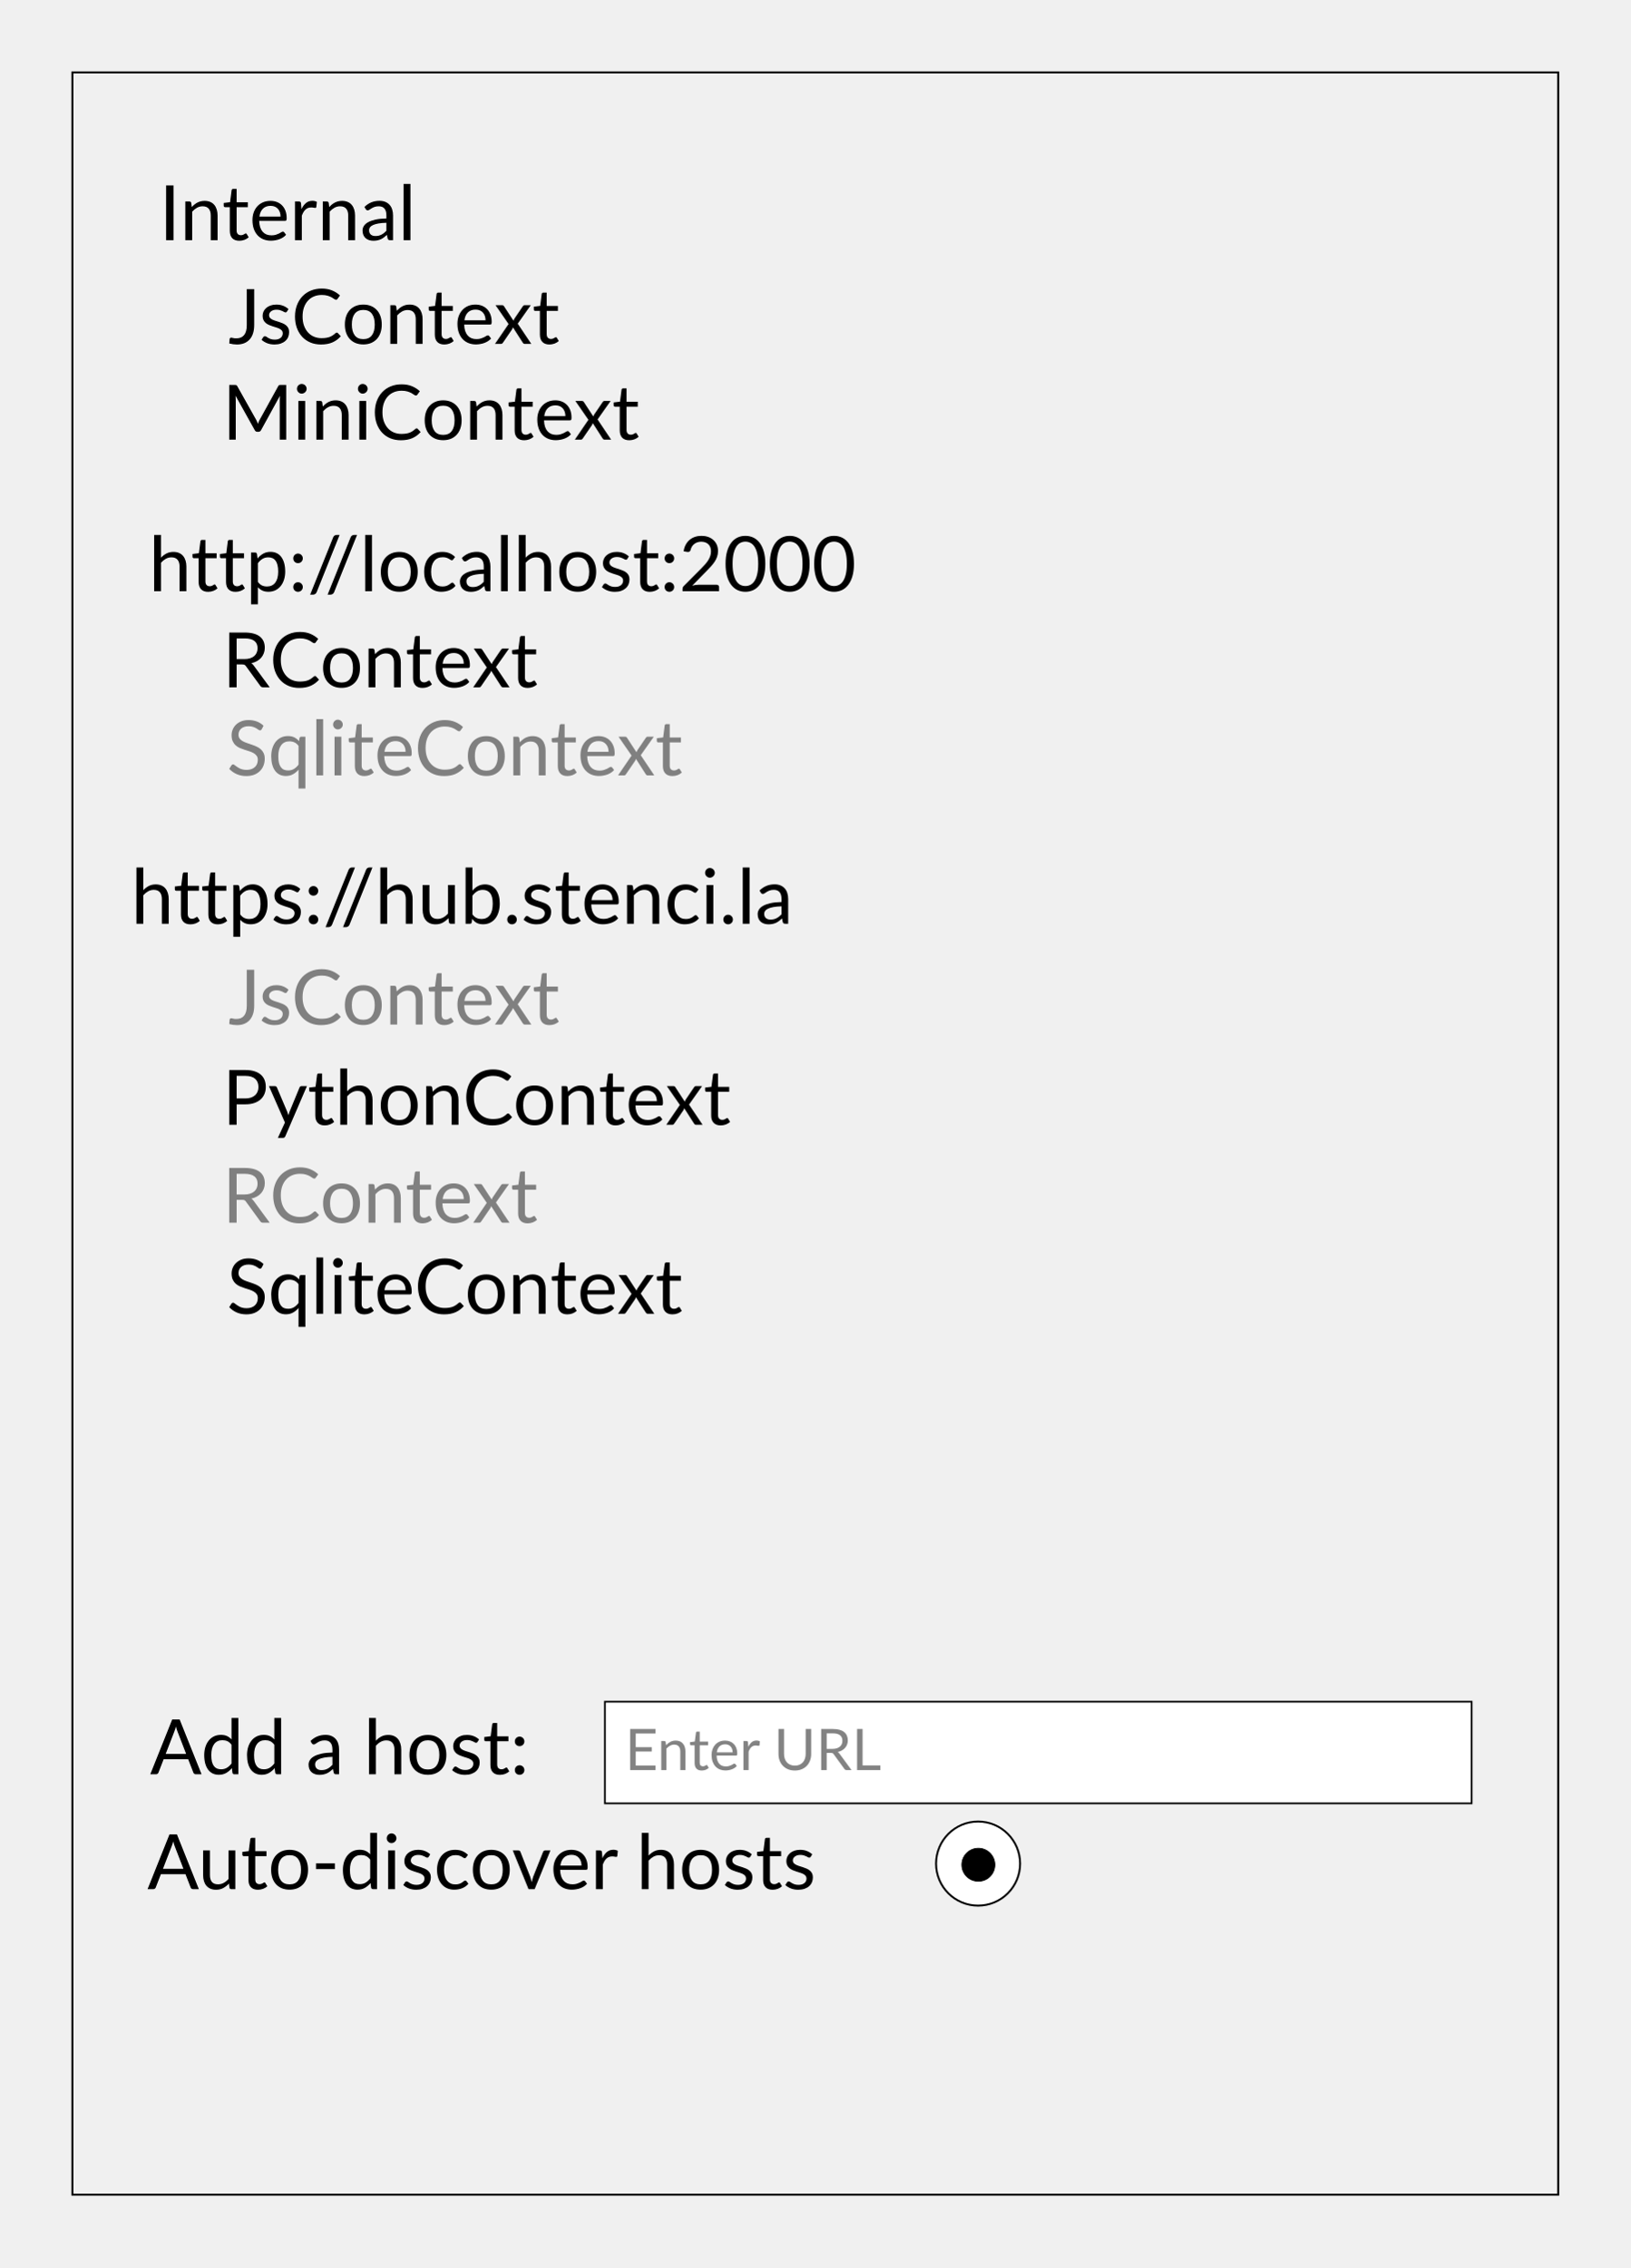
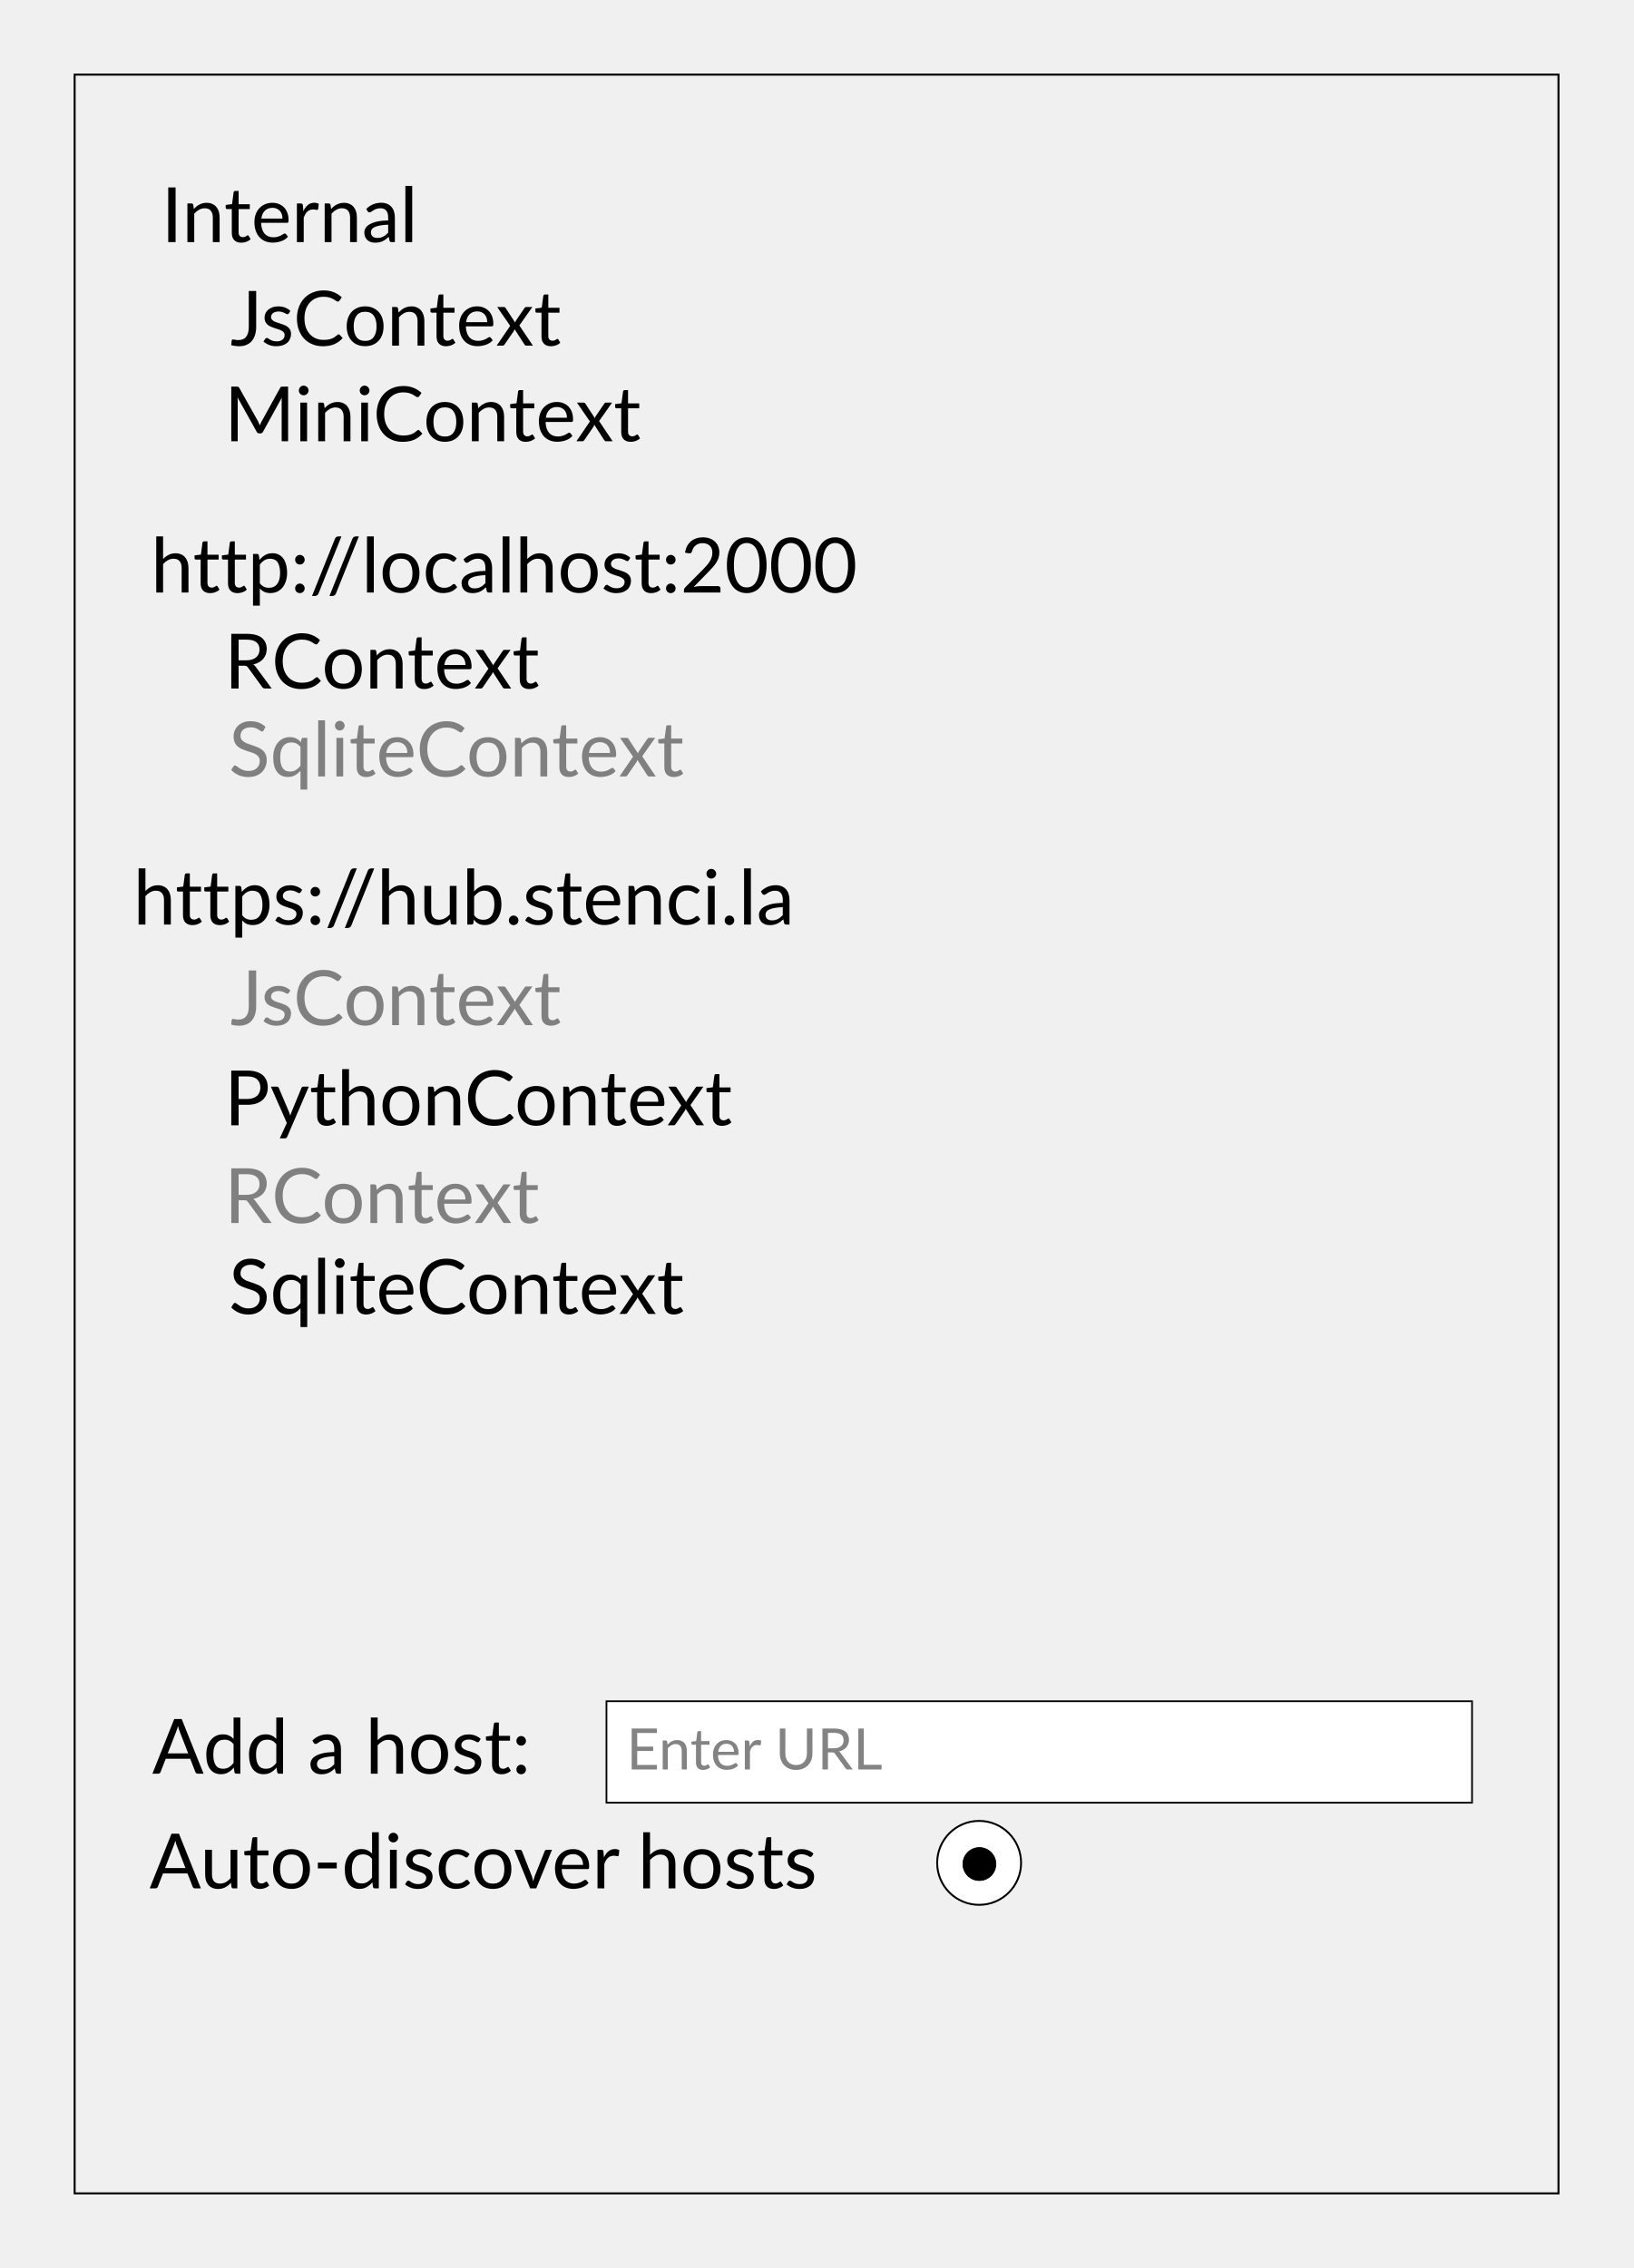
- <svg xmlns="http://www.w3.org/2000/svg" width="228.378mm" height="317.44mm" viewBox="0 0 809.214 1124.787" id="svg2" version="1.1">
+ <svg xmlns="http://www.w3.org/2000/svg" width="110.905mm" height="154.032mm" viewBox="0 0 392.97 545.782" id="svg2" version="1.1">
  <defs id="defs4" />
-   <g id="layer1" transform="translate(29.86436,34.97457)">
-     <text xml:space="preserve" style="font-style:normal;font-variant:normal;font-weight:normal;font-stretch:normal;font-size:37.918px;line-height:125%;font-family:Lato;-inkscape-font-specification:'Lato, Normal';text-align:start;letter-spacing:0px;word-spacing:0px;writing-mode:lr-tb;text-anchor:start;fill:#000000;fill-opacity:1;stroke:none;stroke-width:1px;stroke-linecap:butt;stroke-linejoin:miter;stroke-opacity:1" x="49.102" y="84.179" id="text4153">
-       <tspan id="tspan4155" x="49.102" y="84.179">Internal</tspan>
+   <g id="layer1" transform="translate(12.14783,17.25803)">
+     <text xml:space="preserve" style="font-style:normal;font-variant:normal;font-weight:normal;font-stretch:normal;font-size:18.361px;line-height:125%;font-family:Lato;-inkscape-font-specification:'Lato, Normal';text-align:start;letter-spacing:0px;word-spacing:0px;writing-mode:lr-tb;text-anchor:start;fill:#000000;fill-opacity:1;stroke:none;stroke-width:1px;stroke-linecap:butt;stroke-linejoin:miter;stroke-opacity:1" x="26.649" y="40.999" id="text4153">
+       <tspan id="tspan4155" x="26.649" y="40.999">Internal</tspan>
    </text>
-     <text xml:space="preserve" style="font-style:normal;font-variant:normal;font-weight:normal;font-stretch:normal;font-size:37.918px;line-height:125%;font-family:Lato;-inkscape-font-specification:'Lato, Normal';text-align:start;letter-spacing:0px;word-spacing:0px;writing-mode:lr-tb;text-anchor:start;fill:#000000;fill-opacity:1;stroke:none;stroke-width:1px;stroke-linecap:butt;stroke-linejoin:miter;stroke-opacity:1" x="80.425" y="183.155" id="text4157">
-       <tspan id="tspan4159" x="80.425" y="183.155">MiniContext</tspan>
+     <text xml:space="preserve" style="font-style:normal;font-variant:normal;font-weight:normal;font-stretch:normal;font-size:18.361px;line-height:125%;font-family:Lato;-inkscape-font-specification:'Lato, Normal';text-align:start;letter-spacing:0px;word-spacing:0px;writing-mode:lr-tb;text-anchor:start;fill:#000000;fill-opacity:1;stroke:none;stroke-width:1px;stroke-linecap:butt;stroke-linejoin:miter;stroke-opacity:1" x="41.817" y="88.927" id="text4157">
+       <tspan id="tspan4159" x="41.817" y="88.927">MiniContext</tspan>
    </text>
-     <text xml:space="preserve" style="font-style:normal;font-variant:normal;font-weight:normal;font-stretch:normal;font-size:37.918px;line-height:125%;font-family:Lato;-inkscape-font-specification:'Lato, Normal';text-align:start;letter-spacing:0px;word-spacing:0px;writing-mode:lr-tb;text-anchor:start;fill:#000000;fill-opacity:1;stroke:none;stroke-width:1px;stroke-linecap:butt;stroke-linejoin:miter;stroke-opacity:1" x="83.439" y="135.639" id="text4157-6">
-       <tspan id="tspan4159-7" x="83.439" y="135.639">JsContext</tspan>
+     <text xml:space="preserve" style="font-style:normal;font-variant:normal;font-weight:normal;font-stretch:normal;font-size:18.361px;line-height:125%;font-family:Lato;-inkscape-font-specification:'Lato, Normal';text-align:start;letter-spacing:0px;word-spacing:0px;writing-mode:lr-tb;text-anchor:start;fill:#000000;fill-opacity:1;stroke:none;stroke-width:1px;stroke-linecap:butt;stroke-linejoin:miter;stroke-opacity:1" x="43.276" y="65.918" id="text4157-6">
+       <tspan id="tspan4159-7" x="43.276" y="65.918">JsContext</tspan>
    </text>
-     <text xml:space="preserve" style="font-style:normal;font-variant:normal;font-weight:normal;font-stretch:normal;font-size:37.918px;line-height:125%;font-family:Lato;-inkscape-font-specification:'Lato, Normal';text-align:start;letter-spacing:0px;word-spacing:0px;writing-mode:lr-tb;text-anchor:start;fill:#000000;fill-opacity:1;stroke:none;stroke-width:1px;stroke-linecap:butt;stroke-linejoin:miter;stroke-opacity:1" x="43.958" y="258.348" id="text4153-7">
-       <tspan id="tspan4155-5" x="43.958" y="258.348">http://localhost:2000</tspan>
+     <text xml:space="preserve" style="font-style:normal;font-variant:normal;font-weight:normal;font-stretch:normal;font-size:18.361px;line-height:125%;font-family:Lato;-inkscape-font-specification:'Lato, Normal';text-align:start;letter-spacing:0px;word-spacing:0px;writing-mode:lr-tb;text-anchor:start;fill:#000000;fill-opacity:1;stroke:none;stroke-width:1px;stroke-linecap:butt;stroke-linejoin:miter;stroke-opacity:1" x="24.158" y="125.339" id="text4153-7">
+       <tspan id="tspan4155-5" x="24.158" y="125.339">http://localhost:2000</tspan>
    </text>
-     <text xml:space="preserve" style="font-style:normal;font-variant:normal;font-weight:normal;font-stretch:normal;font-size:37.918px;line-height:125%;font-family:Lato;-inkscape-font-specification:'Lato, Normal';text-align:start;letter-spacing:0px;word-spacing:0px;writing-mode:lr-tb;text-anchor:start;fill:#808080;fill-opacity:1;stroke:none;stroke-width:1px;stroke-linecap:butt;stroke-linejoin:miter;stroke-opacity:1" x="82.643" y="349.741" id="text4157-8">
-       <tspan id="tspan4159-70" x="82.643" y="349.741">SqliteContext</tspan>
+     <text xml:space="preserve" style="font-style:normal;font-variant:normal;font-weight:normal;font-stretch:normal;font-size:18.361px;line-height:125%;font-family:Lato;-inkscape-font-specification:'Lato, Normal';text-align:start;letter-spacing:0px;word-spacing:0px;writing-mode:lr-tb;text-anchor:start;fill:#808080;fill-opacity:1;stroke:none;stroke-width:1px;stroke-linecap:butt;stroke-linejoin:miter;stroke-opacity:1" x="42.891" y="169.595" id="text4157-8">
+       <tspan id="tspan4159-70" x="42.891" y="169.595">SqliteContext</tspan>
    </text>
-     <text xml:space="preserve" style="font-style:normal;font-variant:normal;font-weight:normal;font-stretch:normal;font-size:37.918px;line-height:125%;font-family:Lato;-inkscape-font-specification:'Lato, Normal';text-align:start;letter-spacing:0px;word-spacing:0px;writing-mode:lr-tb;text-anchor:start;fill:#000000;fill-opacity:1;stroke:none;stroke-width:1px;stroke-linecap:butt;stroke-linejoin:miter;stroke-opacity:1" x="80.425" y="306.017" id="text4157-6-4">
-       <tspan id="tspan4159-7-8" x="80.425" y="306.017">RContext</tspan>
+     <text xml:space="preserve" style="font-style:normal;font-variant:normal;font-weight:normal;font-stretch:normal;font-size:18.361px;line-height:125%;font-family:Lato;-inkscape-font-specification:'Lato, Normal';text-align:start;letter-spacing:0px;word-spacing:0px;writing-mode:lr-tb;text-anchor:start;fill:#000000;fill-opacity:1;stroke:none;stroke-width:1px;stroke-linecap:butt;stroke-linejoin:miter;stroke-opacity:1" x="41.817" y="148.422" id="text4157-6-4">
+       <tspan id="tspan4159-7-8" x="41.817" y="148.422">RContext</tspan>
    </text>
-     <rect style="fill:#ffffff;stroke:#000000;stroke-width:0.852;stroke-opacity:1" id="rect4209" width="430.116" height="50.433" x="270.342" y="809.304" />
-     <text xml:space="preserve" style="font-style:normal;font-variant:normal;font-weight:normal;font-stretch:normal;font-size:28.438px;line-height:125%;font-family:Lato;-inkscape-font-specification:'Lato, Normal';text-align:start;letter-spacing:0px;word-spacing:0px;writing-mode:lr-tb;text-anchor:start;fill:#000000;fill-opacity:0.486;stroke:none;stroke-width:1px;stroke-linecap:butt;stroke-linejoin:miter;stroke-opacity:1" x="280.26" y="843.216" id="text4211">
-       <tspan id="tspan4213" x="280.26" y="843.216">Enter URL</tspan>
+     <rect style="fill:#ffffff;stroke:#000000;stroke-width:0.413;stroke-opacity:1" id="rect4209" width="208.279" height="24.422" x="133.782" y="392.133" />
+     <text xml:space="preserve" style="font-style:normal;font-variant:normal;font-weight:normal;font-stretch:normal;font-size:13.771px;line-height:125%;font-family:Lato;-inkscape-font-specification:'Lato, Normal';text-align:start;letter-spacing:0px;word-spacing:0px;writing-mode:lr-tb;text-anchor:start;fill:#000000;fill-opacity:0.486;stroke:none;stroke-width:1px;stroke-linecap:butt;stroke-linejoin:miter;stroke-opacity:1" x="138.585" y="408.554" id="text4211">
+       <tspan id="tspan4213" x="138.585" y="408.554">Enter URL</tspan>
    </text>
-     <text xml:space="preserve" style="font-style:normal;font-variant:normal;font-weight:normal;font-stretch:normal;font-size:37.918px;line-height:125%;font-family:Lato;-inkscape-font-specification:'Lato, Normal';text-align:start;letter-spacing:0px;word-spacing:0px;writing-mode:lr-tb;text-anchor:start;fill:#000000;fill-opacity:1;stroke:none;stroke-width:1px;stroke-linecap:butt;stroke-linejoin:miter;stroke-opacity:1" x="44.594" y="845.307" id="text4215">
-       <tspan id="tspan4217" x="44.594" y="845.307">Add a host:</tspan>
+     <text xml:space="preserve" style="font-style:normal;font-variant:normal;font-weight:normal;font-stretch:normal;font-size:18.361px;line-height:125%;font-family:Lato;-inkscape-font-specification:'Lato, Normal';text-align:start;letter-spacing:0px;word-spacing:0px;writing-mode:lr-tb;text-anchor:start;fill:#000000;fill-opacity:1;stroke:none;stroke-width:1px;stroke-linecap:butt;stroke-linejoin:miter;stroke-opacity:1" x="24.466" y="409.567" id="text4215">
+       <tspan id="tspan4217" x="24.466" y="409.567">Add a host:</tspan>
    </text>
-     <text xml:space="preserve" style="font-style:normal;font-variant:normal;font-weight:normal;font-stretch:normal;font-size:37.918px;line-height:125%;font-family:Lato;-inkscape-font-specification:'Lato, Normal';text-align:start;letter-spacing:0px;word-spacing:0px;writing-mode:lr-tb;text-anchor:start;fill:#000000;fill-opacity:1;stroke:none;stroke-width:1px;stroke-linecap:butt;stroke-linejoin:miter;stroke-opacity:1" x="43.245" y="902.306" id="text4215-4">
-       <tspan id="tspan4217-7" x="43.245" y="902.306">Auto-discover hosts</tspan>
+     <text xml:space="preserve" style="font-style:normal;font-variant:normal;font-weight:normal;font-stretch:normal;font-size:18.361px;line-height:125%;font-family:Lato;-inkscape-font-specification:'Lato, Normal';text-align:start;letter-spacing:0px;word-spacing:0px;writing-mode:lr-tb;text-anchor:start;fill:#000000;fill-opacity:1;stroke:none;stroke-width:1px;stroke-linecap:butt;stroke-linejoin:miter;stroke-opacity:1" x="23.813" y="437.168" id="text4215-4">
+       <tspan id="tspan4217-7" x="23.813" y="437.168">Auto-discover hosts</tspan>
    </text>
-     <circle style="fill:#ffffff;stroke:#000000;stroke-width:0.948;stroke-opacity:1" id="path4246" cx="455.526" cy="889.634" r="20.854" />
-     <circle style="fill:#000000;stroke:#000000;stroke-width:0.373;stroke-opacity:1" id="path4246-0" cx="455.657" cy="890.222" r="8.198" />
-     <text xml:space="preserve" style="font-style:normal;font-variant:normal;font-weight:normal;font-stretch:normal;font-size:37.918px;line-height:125%;font-family:Lato;-inkscape-font-specification:'Lato, Normal';text-align:start;letter-spacing:0px;word-spacing:0px;writing-mode:lr-tb;text-anchor:start;fill:#000000;fill-opacity:1;stroke:none;stroke-width:1px;stroke-linecap:butt;stroke-linejoin:miter;stroke-opacity:1" x="35.182" y="423.322" id="text4153-7-0">
-       <tspan id="tspan4155-5-9" x="35.182" y="423.322">https://hub.stenci.la</tspan>
+     <circle style="fill:#ffffff;stroke:#000000;stroke-width:0.459;stroke-opacity:1" id="path4246" cx="223.455" cy="431.031" r="10.098" />
+     <circle style="fill:#000000;stroke:#000000;stroke-width:0.18;stroke-opacity:1" id="path4246-0" cx="223.519" cy="431.317" r="3.97" />
+     <text xml:space="preserve" style="font-style:normal;font-variant:normal;font-weight:normal;font-stretch:normal;font-size:18.361px;line-height:125%;font-family:Lato;-inkscape-font-specification:'Lato, Normal';text-align:start;letter-spacing:0px;word-spacing:0px;writing-mode:lr-tb;text-anchor:start;fill:#000000;fill-opacity:1;stroke:none;stroke-width:1px;stroke-linecap:butt;stroke-linejoin:miter;stroke-opacity:1" x="19.909" y="205.225" id="text4153-7-0">
+       <tspan id="tspan4155-5-9" x="19.909" y="205.225">https://hub.stenci.la</tspan>
    </text>
-     <text xml:space="preserve" style="font-style:normal;font-variant:normal;font-weight:normal;font-stretch:normal;font-size:37.918px;line-height:125%;font-family:Lato;-inkscape-font-specification:'Lato, Normal';text-align:start;letter-spacing:0px;word-spacing:0px;writing-mode:lr-tb;text-anchor:start;fill:#000000;fill-opacity:1;stroke:none;stroke-width:1px;stroke-linecap:butt;stroke-linejoin:miter;stroke-opacity:1" x="82.643" y="616.826" id="text4157-8-8">
-       <tspan id="tspan4159-70-8" x="82.643" y="616.826">SqliteContext</tspan>
+     <text xml:space="preserve" style="font-style:normal;font-variant:normal;font-weight:normal;font-stretch:normal;font-size:18.361px;line-height:125%;font-family:Lato;-inkscape-font-specification:'Lato, Normal';text-align:start;letter-spacing:0px;word-spacing:0px;writing-mode:lr-tb;text-anchor:start;fill:#000000;fill-opacity:1;stroke:none;stroke-width:1px;stroke-linecap:butt;stroke-linejoin:miter;stroke-opacity:1" x="42.891" y="298.928" id="text4157-8-8">
+       <tspan id="tspan4159-70-8" x="42.891" y="298.928">SqliteContext</tspan>
    </text>
-     <text xml:space="preserve" style="font-style:normal;font-variant:normal;font-weight:normal;font-stretch:normal;font-size:37.918px;line-height:125%;font-family:Lato;-inkscape-font-specification:'Lato, Normal';text-align:start;letter-spacing:0px;word-spacing:0px;writing-mode:lr-tb;text-anchor:start;fill:#808080;fill-opacity:1;stroke:none;stroke-width:1px;stroke-linecap:butt;stroke-linejoin:miter;stroke-opacity:1" x="80.425" y="571.664" id="text4157-6-4-5">
-       <tspan id="tspan4159-7-8-8" x="80.425" y="571.664">RContext</tspan>
+     <text xml:space="preserve" style="font-style:normal;font-variant:normal;font-weight:normal;font-stretch:normal;font-size:18.361px;line-height:125%;font-family:Lato;-inkscape-font-specification:'Lato, Normal';text-align:start;letter-spacing:0px;word-spacing:0px;writing-mode:lr-tb;text-anchor:start;fill:#808080;fill-opacity:1;stroke:none;stroke-width:1px;stroke-linecap:butt;stroke-linejoin:miter;stroke-opacity:1" x="41.817" y="277.058" id="text4157-6-4-5">
+       <tspan id="tspan4159-7-8-8" x="41.817" y="277.058">RContext</tspan>
    </text>
-     <text xml:space="preserve" style="font-style:normal;font-variant:normal;font-weight:normal;font-stretch:normal;font-size:37.918px;line-height:125%;font-family:Lato;-inkscape-font-specification:'Lato, Normal';text-align:start;letter-spacing:0px;word-spacing:0px;writing-mode:lr-tb;text-anchor:start;fill:#808080;fill-opacity:1;stroke:none;stroke-width:1px;stroke-linecap:butt;stroke-linejoin:miter;stroke-opacity:1" x="83.439" y="473.329" id="text4157-6-4-5-9">
-       <tspan id="tspan4159-7-8-8-7" x="83.439" y="473.329">JsContext</tspan>
+     <text xml:space="preserve" style="font-style:normal;font-variant:normal;font-weight:normal;font-stretch:normal;font-size:18.361px;line-height:125%;font-family:Lato;-inkscape-font-specification:'Lato, Normal';text-align:start;letter-spacing:0px;word-spacing:0px;writing-mode:lr-tb;text-anchor:start;fill:#808080;fill-opacity:1;stroke:none;stroke-width:1px;stroke-linecap:butt;stroke-linejoin:miter;stroke-opacity:1" x="43.276" y="229.44" id="text4157-6-4-5-9">
+       <tspan id="tspan4159-7-8-8-7" x="43.276" y="229.44">JsContext</tspan>
    </text>
-     <text xml:space="preserve" style="font-style:normal;font-variant:normal;font-weight:normal;font-stretch:normal;font-size:37.918px;line-height:125%;font-family:Lato;-inkscape-font-specification:'Lato, Normal';text-align:start;letter-spacing:0px;word-spacing:0px;writing-mode:lr-tb;text-anchor:start;fill:#000000;fill-opacity:1;stroke:none;stroke-width:1px;stroke-linecap:butt;stroke-linejoin:miter;stroke-opacity:1" x="80.425" y="523.076" id="text4157-6-4-5-9-7">
-       <tspan id="tspan4159-7-8-8-7-0" x="80.425" y="523.076">PythonContext</tspan>
+     <text xml:space="preserve" style="font-style:normal;font-variant:normal;font-weight:normal;font-stretch:normal;font-size:18.361px;line-height:125%;font-family:Lato;-inkscape-font-specification:'Lato, Normal';text-align:start;letter-spacing:0px;word-spacing:0px;writing-mode:lr-tb;text-anchor:start;fill:#000000;fill-opacity:1;stroke:none;stroke-width:1px;stroke-linecap:butt;stroke-linejoin:miter;stroke-opacity:1" x="41.817" y="253.53" id="text4157-6-4-5-9-7">
+       <tspan id="tspan4159-7-8-8-7-0" x="41.817" y="253.53">PythonContext</tspan>
    </text>
-     <rect style="fill:none;fill-opacity:1;stroke:#000000;stroke-opacity:1" id="rect4329" width="737.348" height="1052.921" x="6.069" y="0.959" />
+     <rect style="fill:none;fill-opacity:1;stroke:#000000;stroke-width:0.484;stroke-opacity:1" id="rect4329" width="357.052" height="509.865" x="5.811" y="0.701" />
  </g>
</svg>
